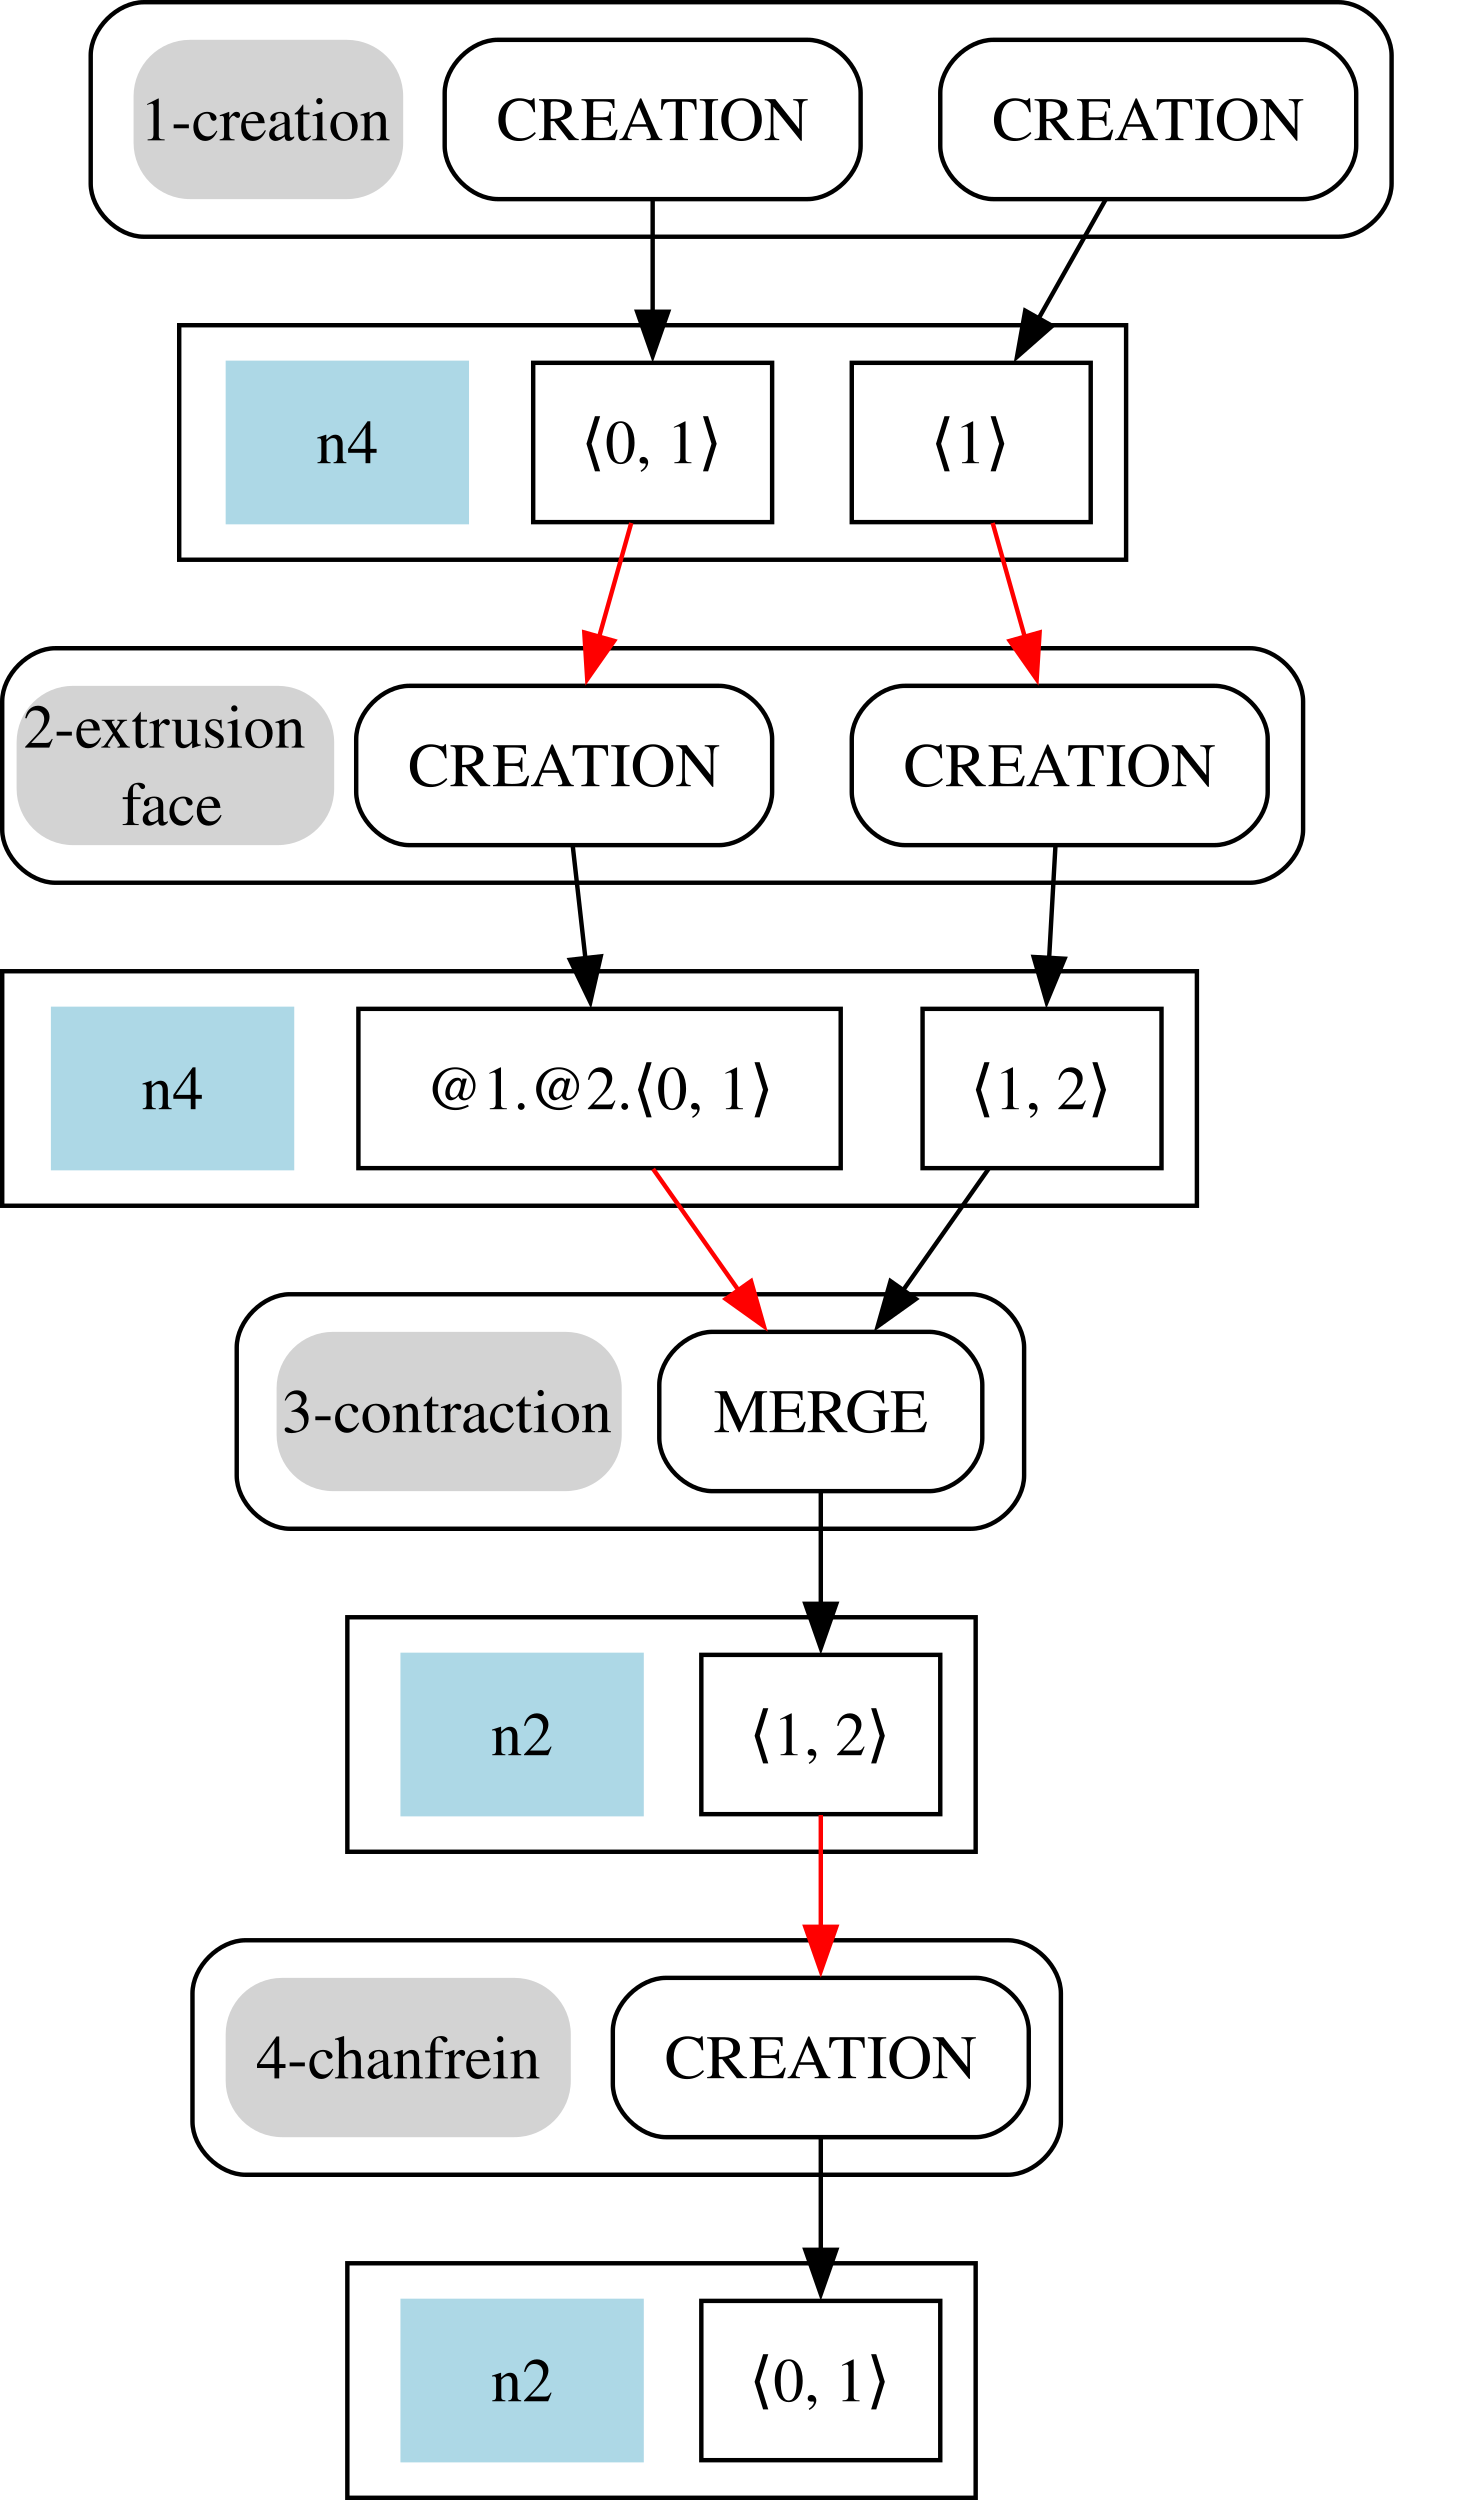
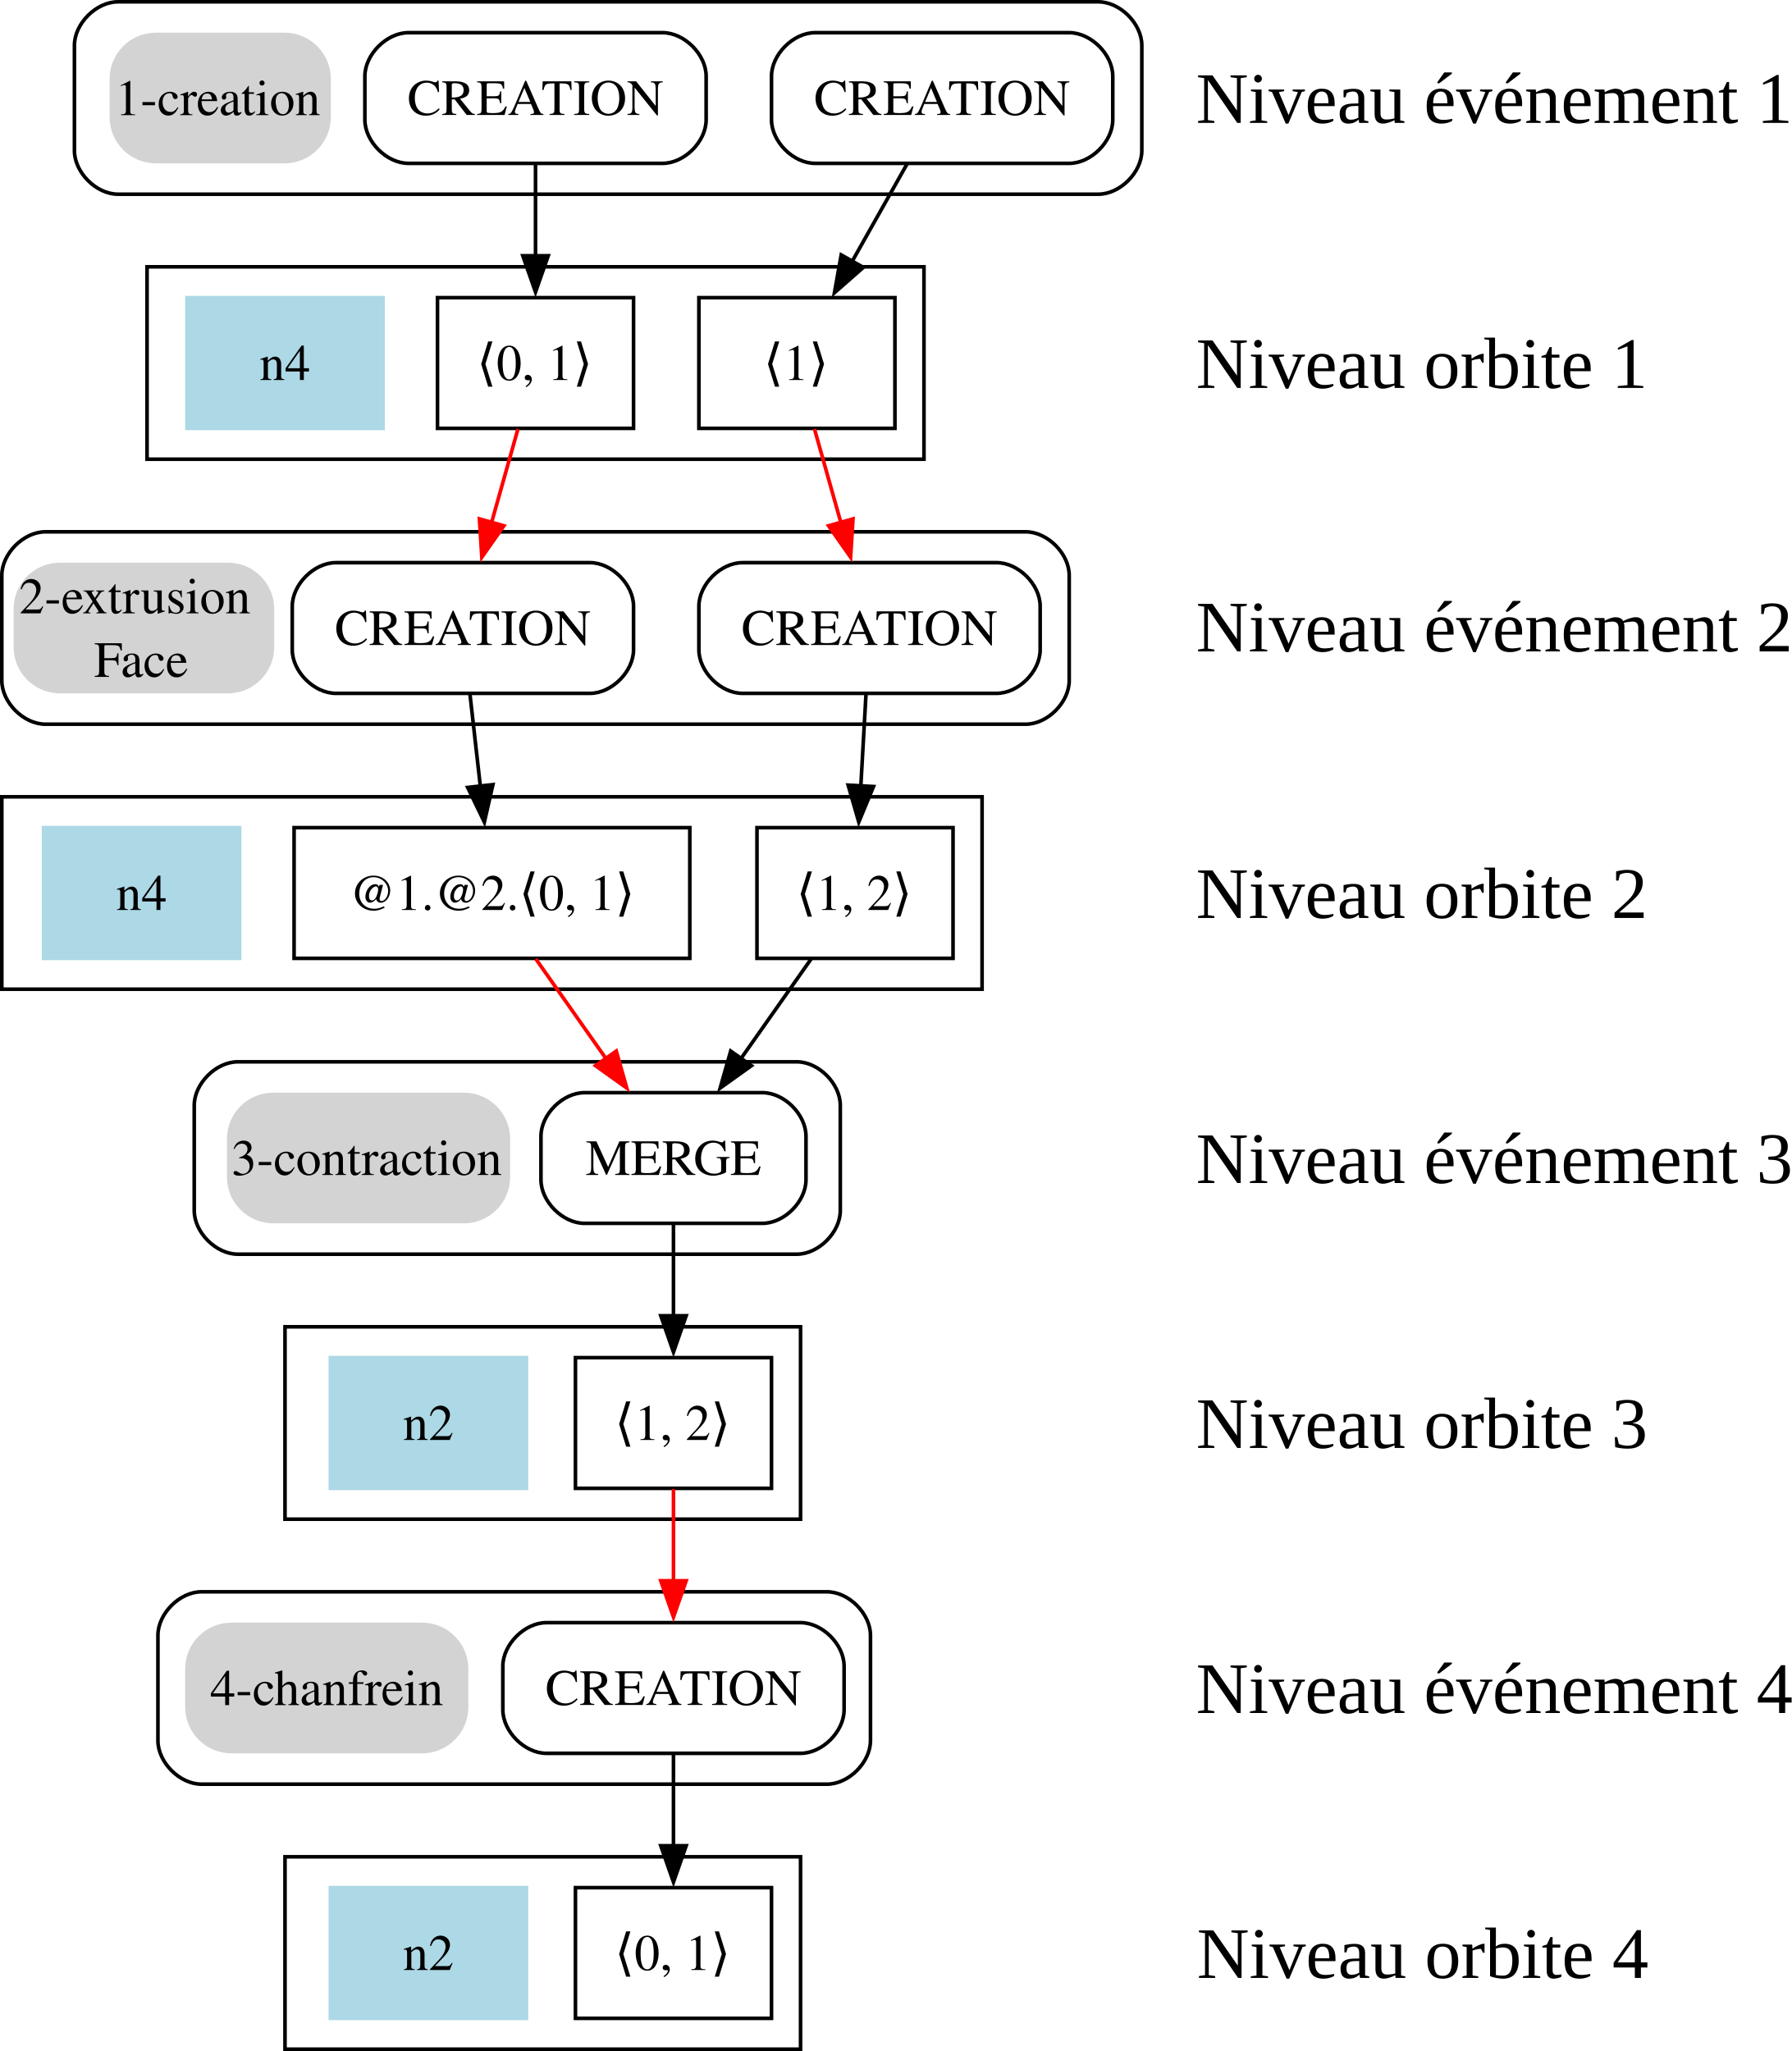
- <svg xmlns="http://www.w3.org/2000/svg" width="335pt" height="565pt" viewBox="0 0 335 565" version="1.1" id="svg40">
+ <svg xmlns="http://www.w3.org/2000/svg" width="493.486pt" height="565pt" viewBox="0 0 493.486 565" version="1.1" id="svg40">
  <defs id="defs40" />
  <g id="clust1" class="cluster" transform="translate(-7.5,572.5)">
    <path fill="none" stroke="#000000" d="m 40,-519 c 0,0 270,0 270,0 6,0 12,-6 12,-12 0,0 0,-29 0,-29 0,-6 -6,-12 -12,-12 0,0 -270,0 -270,0 -6,0 -12,6 -12,12 0,0 0,29 0,29 0,6 6,12 12,12" id="path2" />
  </g>
  <g id="clust2" class="cluster" transform="translate(-7.5,572.5)">
-     <polygon fill="none" stroke="#000000" points="262,-446 48,-446 48,-499 262,-499 " id="polygon3" />
+     <polygon fill="none" stroke="#000000" points="48,-499 262,-499 262,-446 48,-446 " id="polygon3" />
  </g>
  <g id="clust3" class="cluster" transform="translate(-7.5,572.5)">
    <path fill="none" stroke="#000000" d="m 20,-373 c 0,0 270,0 270,0 6,0 12,-6 12,-12 0,0 0,-29 0,-29 0,-6 -6,-12 -12,-12 0,0 -270,0 -270,0 -6,0 -12,6 -12,12 0,0 0,29 0,29 0,6 6,12 12,12" id="path4" />
  </g>
  <g id="clust4" class="cluster" transform="translate(-7.5,572.5)">
-     <polygon fill="none" stroke="#000000" points="278,-300 8,-300 8,-353 278,-353 " id="polygon5" />
+     <polygon fill="none" stroke="#000000" points="8,-353 278,-353 278,-300 8,-300 " id="polygon5" />
  </g>
  <g id="clust5" class="cluster" transform="translate(-22.5,572.5)">
-     <path fill="none" stroke="#000000" d="m 88,-227 153.949,0 c 6,0 12,-6 12,-12 v -29 c 0,-6 -6,-12 -12,-12 L 88,-280 c -6,0 -12,6 -12,12 v 29 c 0,6 6,12 12,12" id="path6" />
+     <path fill="none" stroke="#000000" d="m 88,-227 h 153.949 c 6,0 12,-6 12,-12 v -29 c 0,-6 -6,-12 -12,-12 H 88 c -6,0 -12,6 -12,12 v 29 c 0,6 6,12 12,12" id="path6" />
  </g>
  <g id="clust6" class="cluster" transform="translate(-7.5,572.5)">
-     <polygon fill="none" stroke="#000000" points="228,-154 86,-154 86,-207 228,-207 " id="polygon7" />
+     <polygon fill="none" stroke="#000000" points="86,-207 228,-207 228,-154 86,-154 " id="polygon7" />
  </g>
  <g id="clust7" class="cluster" transform="translate(-22.5,572.5)">
-     <path fill="none" stroke="#000000" d="m 78,-81 172.261,0 c 6,0 12,-6 12,-12 v -29 c 0,-6 -6,-12 -12,-12 L 78,-134 c -6,0 -12,6 -12,12 v 29 c 0,6 6,12 12,12" id="path8" />
+     <path fill="none" stroke="#000000" d="m 78,-81 h 172.261 c 6,0 12,-6 12,-12 v -29 c 0,-6 -6,-12 -12,-12 H 78 c -6,0 -12,6 -12,12 v 29 c 0,6 6,12 12,12" id="path8" />
  </g>
  <g id="clust8" class="cluster" transform="translate(-7.5,572.5)">
-     <polygon fill="none" stroke="#000000" points="228,-8 86,-8 86,-61 228,-61 " id="polygon9" />
+     <polygon fill="none" stroke="#000000" points="86,-61 228,-61 228,-8 86,-8 " id="polygon9" />
  </g>
  <g id="node1" class="node" transform="translate(64.5,572.5)">
    <path fill="none" stroke="#000000" d="m 48,-527.5 c 0,0 70,0 70,0 6,0 12,-6 12,-12 0,0 0,-12 0,-12 0,-6 -6,-12 -12,-12 0,0 -70,0 -70,0 -6,0 -12,6 -12,12 0,0 0,12 0,12 0,6 6,12 12,12" id="path10" />
    <text text-anchor="middle" x="83" y="-540.83" font-family="Times, serif" font-size="14px" id="text10">CREATION</text>
  </g>
  <g id="node2" class="node" transform="translate(64.5,572.5)">
-     <polygon fill="none" stroke="#000000" points="56,-454.5 56,-490.5 110,-490.5 110,-454.5 " id="polygon11" />
+     <polygon fill="none" stroke="#000000" points="110,-490.5 110,-454.5 56,-454.5 56,-490.5 " id="polygon11" />
    <text text-anchor="middle" x="82.75" y="-467.82" font-family="Times, serif" font-size="14px" id="text11">⟨0, 1⟩</text>
  </g>
  <g id="edge1" class="edge" transform="translate(64.5,572.5)">
    <path fill="none" stroke="#000000" d="m 83,-527.31 c 0,7.58 0,16.71 0,25.27" id="path12" />
-     <polygon fill="#000000" stroke="#000000" points="83,-492.04 79.5,-502.04 86.5,-502.04 " id="polygon12" />
+     <polygon fill="#000000" stroke="#000000" points="86.5,-502.04 83,-492.04 79.5,-502.04 " id="polygon12" />
  </g>
  <g id="node6" class="node" transform="translate(64.5,572.5)">
    <path fill="none" stroke="#000000" d="m 28,-381.5 c 0,0 70,0 70,0 6,0 12,-6 12,-12 0,0 0,-12 0,-12 0,-6 -6,-12 -12,-12 0,0 -70,0 -70,0 -6,0 -12,6 -12,12 0,0 0,12 0,12 0,6 6,12 12,12" id="path13" />
    <text text-anchor="middle" x="63" y="-394.82" font-family="Times, serif" font-size="14px" id="text13">CREATION</text>
  </g>
  <g id="edge3" class="edge" transform="translate(64.5,572.5)">
    <path fill="none" stroke="#ff0000" d="m 78.16,-454.31 c -2.19,7.76 -4.83,17.13 -7.29,25.86" id="path14" />
-     <polygon fill="#ff0000" stroke="#ff0000" points="68.21,-418.99 67.55,-429.56 74.29,-427.66 " id="polygon14" />
+     <polygon fill="#ff0000" stroke="#ff0000" points="74.29,-427.66 68.21,-418.99 67.55,-429.56 " id="polygon14" />
  </g>
  <g id="node3" class="node" transform="translate(64.5,572.5)">
    <path fill="none" stroke="#000000" d="m 160,-527.5 c 0,0 70,0 70,0 6,0 12,-6 12,-12 0,0 0,-12 0,-12 0,-6 -6,-12 -12,-12 0,0 -70,0 -70,0 -6,0 -12,6 -12,12 0,0 0,12 0,12 0,6 6,12 12,12" id="path15" />
    <text text-anchor="middle" x="195" y="-540.83" font-family="Times, serif" font-size="14px" id="text15">CREATION</text>
  </g>
  <g id="node4" class="node" transform="translate(64.5,572.5)">
-     <polygon fill="none" stroke="#000000" points="128,-454.5 128,-490.5 182,-490.5 182,-454.5 " id="polygon16" />
+     <polygon fill="none" stroke="#000000" points="182,-490.5 182,-454.5 128,-454.5 128,-490.5 " id="polygon16" />
    <text text-anchor="middle" x="154.75" y="-467.82" font-family="Times, serif" font-size="14px" id="text16">⟨1⟩</text>
  </g>
  <g id="edge2" class="edge" transform="translate(64.5,572.5)">
    <path fill="none" stroke="#000000" d="m 185.32,-527.31 c -4.57,8.11 -10.13,17.97 -15.23,27.03" id="path17" />
-     <polygon fill="#000000" stroke="#000000" points="165.34,-491.85 167.2,-502.28 173.29,-498.84 " id="polygon17" />
+     <polygon fill="#000000" stroke="#000000" points="173.29,-498.84 165.34,-491.85 167.2,-502.28 " id="polygon17" />
  </g>
  <g id="node7" class="node" transform="translate(64.5,572.5)">
    <path fill="none" stroke="#000000" d="m 140,-381.5 c 0,0 70,0 70,0 6,0 12,-6 12,-12 0,0 0,-12 0,-12 0,-6 -6,-12 -12,-12 0,0 -70,0 -70,0 -6,0 -12,6 -12,12 0,0 0,12 0,12 0,6 6,12 12,12" id="path18" />
    <text text-anchor="middle" x="175" y="-394.82" font-family="Times, serif" font-size="14px" id="text18">CREATION</text>
  </g>
  <g id="edge4" class="edge" transform="translate(64.5,572.5)">
    <path fill="none" stroke="#ff0000" d="m 159.84,-454.31 c 2.19,7.76 4.83,17.13 7.29,25.86" id="path19" />
-     <polygon fill="#ff0000" stroke="#ff0000" points="169.79,-418.99 163.71,-427.66 170.45,-429.56 " id="polygon19" />
+     <polygon fill="#ff0000" stroke="#ff0000" points="170.45,-429.56 169.79,-418.99 163.71,-427.66 " id="polygon19" />
  </g>
  <g id="node9" class="node" transform="translate(64.5,572.5)">
-     <polygon fill="none" stroke="#000000" points="16.5,-308.5 16.5,-344.5 125.5,-344.5 125.5,-308.5 " id="polygon21" />
+     <polygon fill="none" stroke="#000000" points="125.5,-344.5 125.5,-308.5 16.5,-308.5 16.5,-344.5 " id="polygon21" />
    <text text-anchor="middle" x="71" y="-321.82" font-family="Times, serif" font-size="14px" id="text21">@1.@2.⟨0, 1⟩</text>
  </g>
  <g id="edge5" class="edge" transform="translate(64.5,572.5)">
    <path fill="none" stroke="#000000" d="m 64.94,-381.31 c 0.86,7.67 1.9,16.92 2.88,25.57" id="path22" />
-     <polygon fill="#000000" stroke="#000000" points="68.91,-346.03 64.31,-355.58 71.27,-356.36 " id="polygon22" />
+     <polygon fill="#000000" stroke="#000000" points="71.27,-356.36 68.91,-346.03 64.31,-355.58 " id="polygon22" />
  </g>
  <g id="node10" class="node" transform="translate(64.5,572.5)">
-     <polygon fill="none" stroke="#000000" points="144,-308.5 144,-344.5 198,-344.5 198,-308.5 " id="polygon23" />
+     <polygon fill="none" stroke="#000000" points="198,-344.5 198,-308.5 144,-308.5 144,-344.5 " id="polygon23" />
    <text text-anchor="middle" x="170.75" y="-321.82" font-family="Times, serif" font-size="14px" id="text23">⟨1, 2⟩</text>
  </g>
  <g id="edge6" class="edge" transform="translate(64.5,572.5)">
    <path fill="none" stroke="#000000" d="m 174.03,-381.31 c -0.43,7.67 -0.95,16.92 -1.44,25.57" id="path24" />
-     <polygon fill="#000000" stroke="#000000" points="172.04,-346.04 169.11,-356.22 176.1,-355.83 " id="polygon24" />
+     <polygon fill="#000000" stroke="#000000" points="176.1,-355.83 172.04,-346.04 169.11,-356.22 " id="polygon24" />
  </g>
  <g id="node8" class="node" transform="translate(-148.5,572.5)">
-     <polygon fill="#add8e6" stroke="#add8e6" points="254,-490.5 254,-454.5 200,-454.5 200,-490.5 " id="polygon25" />
+     <polygon fill="#add8e6" stroke="#add8e6" points="200,-454.5 200,-490.5 254,-490.5 254,-454.5 " id="polygon25" />
    <text text-anchor="middle" x="227" y="-467.82" font-family="Times, serif" font-size="14px" id="text25">n4</text>
  </g>
  <g id="node12" class="node" transform="translate(64.5,572.5)">
    <path fill="none" stroke="#000000" d="m 96.5,-235.5 c 0,0 49,0 49,0 6,0 12,-6 12,-12 0,0 0,-12 0,-12 0,-6 -6,-12 -12,-12 0,0 -49,0 -49,0 -6,0 -12,6 -12,12 0,0 0,12 0,12 0,6 6,12 12,12" id="path26" />
    <text text-anchor="middle" x="121" y="-248.82" font-family="Times, serif" font-size="14px" id="text26">MERGE</text>
  </g>
  <g id="edge7" class="edge" transform="translate(64.5,572.5)">
    <path fill="none" stroke="#ff0000" d="m 83.1,-308.31 c 5.84,8.28 12.96,18.4 19.45,27.62" id="path27" />
-     <polygon fill="#ff0000" stroke="#ff0000" points="108.14,-272.77 99.52,-278.93 105.24,-282.96 " id="polygon27" />
+     <polygon fill="#ff0000" stroke="#ff0000" points="105.24,-282.96 108.14,-272.77 99.52,-278.93 " id="polygon27" />
  </g>
  <g id="edge8" class="edge" transform="translate(64.5,572.5)">
    <path fill="none" stroke="#000000" d="m 158.9,-308.31 c -5.84,8.28 -12.96,18.4 -19.45,27.62" id="path28" />
-     <polygon fill="#000000" stroke="#000000" points="133.86,-272.77 136.76,-282.96 142.48,-278.93 " id="polygon28" />
+     <polygon fill="#000000" stroke="#000000" points="142.48,-278.93 133.86,-272.77 136.76,-282.96 " id="polygon28" />
  </g>
  <rect style="fill:#d3d3d3;fill-opacity:1;stroke:none;stroke-width:15;stroke-linecap:round;stroke-linejoin:round" id="rect42-3" width="71.771" height="36" x="3.752" y="155" ry="12.746" />
  <text text-anchor="middle" x="38.895" y="168.961" font-family="Times, serif" font-size="14px" id="text29">
    <tspan id="tspan41" x="38.895" y="168.961">2-extrusion</tspan>
-     <tspan x="38.895" y="186.461" id="tspan42">face</tspan>
+     <tspan x="38.895" y="186.461" id="tspan42">Face</tspan>
  </text>
  <g id="node14" class="node" transform="translate(64.5,572.5)">
-     <polygon fill="none" stroke="#000000" points="94,-162.5 94,-198.5 148,-198.5 148,-162.5 " id="polygon30" />
+     <polygon fill="none" stroke="#000000" points="148,-198.5 148,-162.5 94,-162.5 94,-198.5 " id="polygon30" />
    <text text-anchor="middle" x="120.75" y="-175.82" font-family="Times, serif" font-size="14px" id="text30">⟨1, 2⟩</text>
  </g>
  <g id="edge9" class="edge" transform="translate(64.5,572.5)">
    <path fill="none" stroke="#000000" d="m 121,-235.31 c 0,7.58 0,16.71 0,25.27" id="path31" />
-     <polygon fill="#000000" stroke="#000000" points="121,-200.04 117.5,-210.04 124.5,-210.04 " id="polygon31" />
+     <polygon fill="#000000" stroke="#000000" points="124.5,-210.04 121,-200.04 117.5,-210.04 " id="polygon31" />
  </g>
  <g id="node13" class="node" transform="translate(-204,572.5)">
-     <polygon fill="#add8e6" stroke="#add8e6" points="270,-308.5 216,-308.5 216,-344.5 270,-344.5 " id="polygon32" />
+     <polygon fill="#add8e6" stroke="#add8e6" points="216,-344.5 270,-344.5 270,-308.5 216,-308.5 " id="polygon32" />
    <text text-anchor="middle" x="243" y="-321.82" font-family="Times, serif" font-size="14px" id="text32">n4</text>
  </g>
  <g id="node16" class="node" transform="translate(64.5,572.5)">
    <path fill="none" stroke="#000000" d="m 86,-89.5 c 0,0 70,0 70,0 6,0 12,-6 12,-12 0,0 0,-12 0,-12 0,-6 -6,-12 -12,-12 0,0 -70,0 -70,0 -6,0 -12,6 -12,12 0,0 0,12 0,12 0,6 6,12 12,12" id="path33" />
    <text text-anchor="middle" x="121" y="-102.83" font-family="Times, serif" font-size="14px" id="text33">CREATION</text>
  </g>
  <g id="edge10" class="edge" transform="translate(64.5,572.5)">
    <path fill="none" stroke="#ff0000" d="m 121,-162.31 c 0,7.58 0,16.71 0,25.27" id="path34" />
-     <polygon fill="#ff0000" stroke="#ff0000" points="121,-127.04 117.5,-137.04 124.5,-137.04 " id="polygon34" />
+     <polygon fill="#ff0000" stroke="#ff0000" points="124.5,-137.04 121,-127.04 117.5,-137.04 " id="polygon34" />
  </g>
  <rect style="fill:#d3d3d3;fill-opacity:1;stroke:none;stroke-width:15;stroke-linecap:round;stroke-linejoin:round" id="rect42-6" width="78.002" height="36" x="62.508" y="300.997" ry="12.746" />
  <text text-anchor="middle" x="101" y="323.68" font-family="Times, serif" font-size="14px" id="text35">3-contraction</text>
  <g id="node18" class="node" transform="translate(64.5,572.5)">
-     <polygon fill="none" stroke="#000000" points="94,-16.5 94,-52.5 148,-52.5 148,-16.5 " id="polygon36" />
+     <polygon fill="none" stroke="#000000" points="148,-52.5 148,-16.5 94,-16.5 94,-52.5 " id="polygon36" />
    <text text-anchor="middle" x="120.75" y="-29.82" font-family="Times, serif" font-size="14px" id="text36">⟨0, 1⟩</text>
  </g>
  <g id="edge11" class="edge" transform="translate(64.5,572.5)">
    <path fill="none" stroke="#000000" d="m 121,-89.31 c 0,7.58 0,16.71 0,25.27" id="path37" />
-     <polygon fill="#000000" stroke="#000000" points="121,-54.04 117.5,-64.04 124.5,-64.04 " id="polygon37" />
+     <polygon fill="#000000" stroke="#000000" points="124.5,-64.04 121,-54.04 117.5,-64.04 " id="polygon37" />
  </g>
  <g id="node17" class="node" transform="translate(-75,572.5)">
-     <polygon fill="#add8e6" stroke="#add8e6" points="166,-162.5 166,-198.5 220,-198.5 220,-162.5 " id="polygon38" />
+     <polygon fill="#add8e6" stroke="#add8e6" points="220,-198.5 220,-162.5 166,-162.5 166,-198.5 " id="polygon38" />
    <text text-anchor="middle" x="193" y="-175.82" font-family="Times, serif" font-size="14px" id="text38">n2</text>
  </g>
  <g id="g42" transform="translate(-6)">
    <rect style="fill:#d3d3d3;fill-opacity:1;stroke:none;stroke-width:15;stroke-linecap:round;stroke-linejoin:round" id="rect42-6-7" width="78.002" height="36" x="56.999" y="447" ry="12.746" />
    <text text-anchor="middle" x="96.021" y="469.711" font-family="Times, serif" font-size="14px" id="text39">4-chanfrein</text>
  </g>
  <g id="node20" class="node" transform="translate(-75,572.5)">
-     <polygon fill="#add8e6" stroke="#add8e6" points="166,-16.5 166,-52.5 220,-52.5 220,-16.5 " id="polygon40" />
+     <polygon fill="#add8e6" stroke="#add8e6" points="220,-52.5 220,-16.5 166,-16.5 166,-52.5 " id="polygon40" />
    <text text-anchor="middle" x="193" y="-29.82" font-family="Times, serif" font-size="14px" id="text40">n2</text>
  </g>
  <rect style="fill:#d3d3d3;fill-opacity:1;stroke:none;stroke-width:15;stroke-linecap:round;stroke-linejoin:round" id="rect42" width="60.935" height="36" x="30.185" y="9" ry="12.746" />
  <text text-anchor="middle" x="59.98" y="31.711" font-family="Times, serif" font-size="14px" id="text20" style="fill:#000000;fill-opacity:1;stroke:none">1-creation</text>
+   <g id="g1" transform="translate(0.704742)">
+     <text xml:space="preserve" style="font-style:normal;font-variant:normal;font-weight:normal;font-stretch:normal;font-size:20px;font-family:'Liberation Serif';-inkscape-font-specification:'Liberation Serif, Normal';font-variant-ligatures:normal;font-variant-caps:normal;font-variant-numeric:normal;font-variant-east-asian:normal;fill:#000000;fill-opacity:1;stroke:none;stroke-width:3;stroke-linecap:round;stroke-linejoin:miter;stroke-dasharray:none;stroke-opacity:0.8;stop-color:#000000" x="328.719" y="33.855" id="text7969">
+       <tspan id="tspan7967" style="font-style:normal;font-variant:normal;font-weight:normal;font-stretch:normal;font-size:20px;font-family:'Liberation Serif';-inkscape-font-specification:'Liberation Serif, Normal';font-variant-ligatures:normal;font-variant-caps:normal;font-variant-numeric:normal;font-variant-east-asian:normal;stroke-width:3" x="328.719" y="33.855">Niveau événement 1</tspan>
+     </text>
+     <text xml:space="preserve" style="font-style:normal;font-variant:normal;font-weight:normal;font-stretch:normal;font-size:20px;font-family:'Liberation Serif';-inkscape-font-specification:'Liberation Serif, Normal';font-variant-ligatures:normal;font-variant-caps:normal;font-variant-numeric:normal;font-variant-east-asian:normal;fill:#000000;fill-opacity:1;stroke:none;stroke-width:3;stroke-linecap:round;stroke-linejoin:miter;stroke-dasharray:none;stroke-opacity:0.8;stop-color:#000000" x="328.719" y="471.891" id="text7969-8">
+       <tspan id="tspan7967-9" style="font-style:normal;font-variant:normal;font-weight:normal;font-stretch:normal;font-size:20px;font-family:'Liberation Serif';-inkscape-font-specification:'Liberation Serif, Normal';font-variant-ligatures:normal;font-variant-caps:normal;font-variant-numeric:normal;font-variant-east-asian:normal;stroke-width:3" x="328.719" y="471.891">Niveau événement 4</tspan>
+     </text>
+     <text xml:space="preserve" style="font-style:normal;font-variant:normal;font-weight:normal;font-stretch:normal;font-size:20px;font-family:'Liberation Serif';-inkscape-font-specification:'Liberation Serif, Normal';font-variant-ligatures:normal;font-variant-caps:normal;font-variant-numeric:normal;font-variant-east-asian:normal;fill:#000000;fill-opacity:1;stroke:none;stroke-width:3;stroke-linecap:round;stroke-linejoin:miter;stroke-dasharray:none;stroke-opacity:0.8;stop-color:#000000" x="328.719" y="106.877" id="text7973">
+       <tspan id="tspan7971" style="font-style:normal;font-variant:normal;font-weight:normal;font-stretch:normal;font-size:20px;font-family:'Liberation Serif';-inkscape-font-specification:'Liberation Serif, Normal';font-variant-ligatures:normal;font-variant-caps:normal;font-variant-numeric:normal;font-variant-east-asian:normal;stroke-width:3" x="328.719" y="106.877">Niveau orbite 1</tspan>
+     </text>
+     <text xml:space="preserve" style="font-style:normal;font-variant:normal;font-weight:normal;font-stretch:normal;font-size:20px;font-family:'Liberation Serif';-inkscape-font-specification:'Liberation Serif, Normal';font-variant-ligatures:normal;font-variant-caps:normal;font-variant-numeric:normal;font-variant-east-asian:normal;fill:#000000;fill-opacity:1;stroke:none;stroke-width:3;stroke-linecap:round;stroke-linejoin:miter;stroke-dasharray:none;stroke-opacity:0.8;stop-color:#000000" x="328.719" y="179.442" id="text7969-1">
+       <tspan id="tspan1892" x="328.719" y="179.442">Niveau événement 2</tspan>
+     </text>
+     <text xml:space="preserve" style="font-style:normal;font-variant:normal;font-weight:normal;font-stretch:normal;font-size:20px;font-family:'Liberation Serif';-inkscape-font-specification:'Liberation Serif, Normal';font-variant-ligatures:normal;font-variant-caps:normal;font-variant-numeric:normal;font-variant-east-asian:normal;fill:#000000;fill-opacity:1;stroke:none;stroke-width:3;stroke-linecap:round;stroke-linejoin:miter;stroke-dasharray:none;stroke-opacity:0.8;stop-color:#000000" x="328.719" y="252.877" id="text7973-9">
+       <tspan id="tspan1894" x="328.719" y="252.877">Niveau orbite 2</tspan>
+     </text>
+     <text xml:space="preserve" style="font-style:normal;font-variant:normal;font-weight:normal;font-stretch:normal;font-size:20px;font-family:'Liberation Serif';-inkscape-font-specification:'Liberation Serif, Normal';font-variant-ligatures:normal;font-variant-caps:normal;font-variant-numeric:normal;font-variant-east-asian:normal;fill:#000000;fill-opacity:1;stroke:none;stroke-width:3;stroke-linecap:round;stroke-linejoin:miter;stroke-dasharray:none;stroke-opacity:0.8;stop-color:#000000" x="328.719" y="325.891" id="text7969-0">
+       <tspan id="tspan1896" x="328.719" y="325.891">Niveau événement 3</tspan>
+     </text>
+     <text xml:space="preserve" style="font-style:normal;font-variant:normal;font-weight:normal;font-stretch:normal;font-size:20px;font-family:'Liberation Serif';-inkscape-font-specification:'Liberation Serif, Normal';font-variant-ligatures:normal;font-variant-caps:normal;font-variant-numeric:normal;font-variant-east-asian:normal;fill:#000000;fill-opacity:1;stroke:none;stroke-width:3;stroke-linecap:round;stroke-linejoin:miter;stroke-dasharray:none;stroke-opacity:0.8;stop-color:#000000" x="328.719" y="398.877" id="text7973-8">
+       <tspan id="tspan1898" x="328.719" y="398.877">Niveau orbite 3</tspan>
+     </text>
+     <text xml:space="preserve" style="font-style:normal;font-variant:normal;font-weight:normal;font-stretch:normal;font-size:20px;font-family:'Liberation Serif';-inkscape-font-specification:'Liberation Serif, Normal';font-variant-ligatures:normal;font-variant-caps:normal;font-variant-numeric:normal;font-variant-east-asian:normal;fill:#000000;fill-opacity:1;stroke:none;stroke-width:3;stroke-linecap:round;stroke-linejoin:miter;stroke-dasharray:none;stroke-opacity:0.8;stop-color:#000000" x="328.953" y="544.877" id="text7973-8-5">
+       <tspan id="tspan1898-3" x="328.953" y="544.877">Niveau orbite 4</tspan>
+     </text>
+   </g>
</svg>
